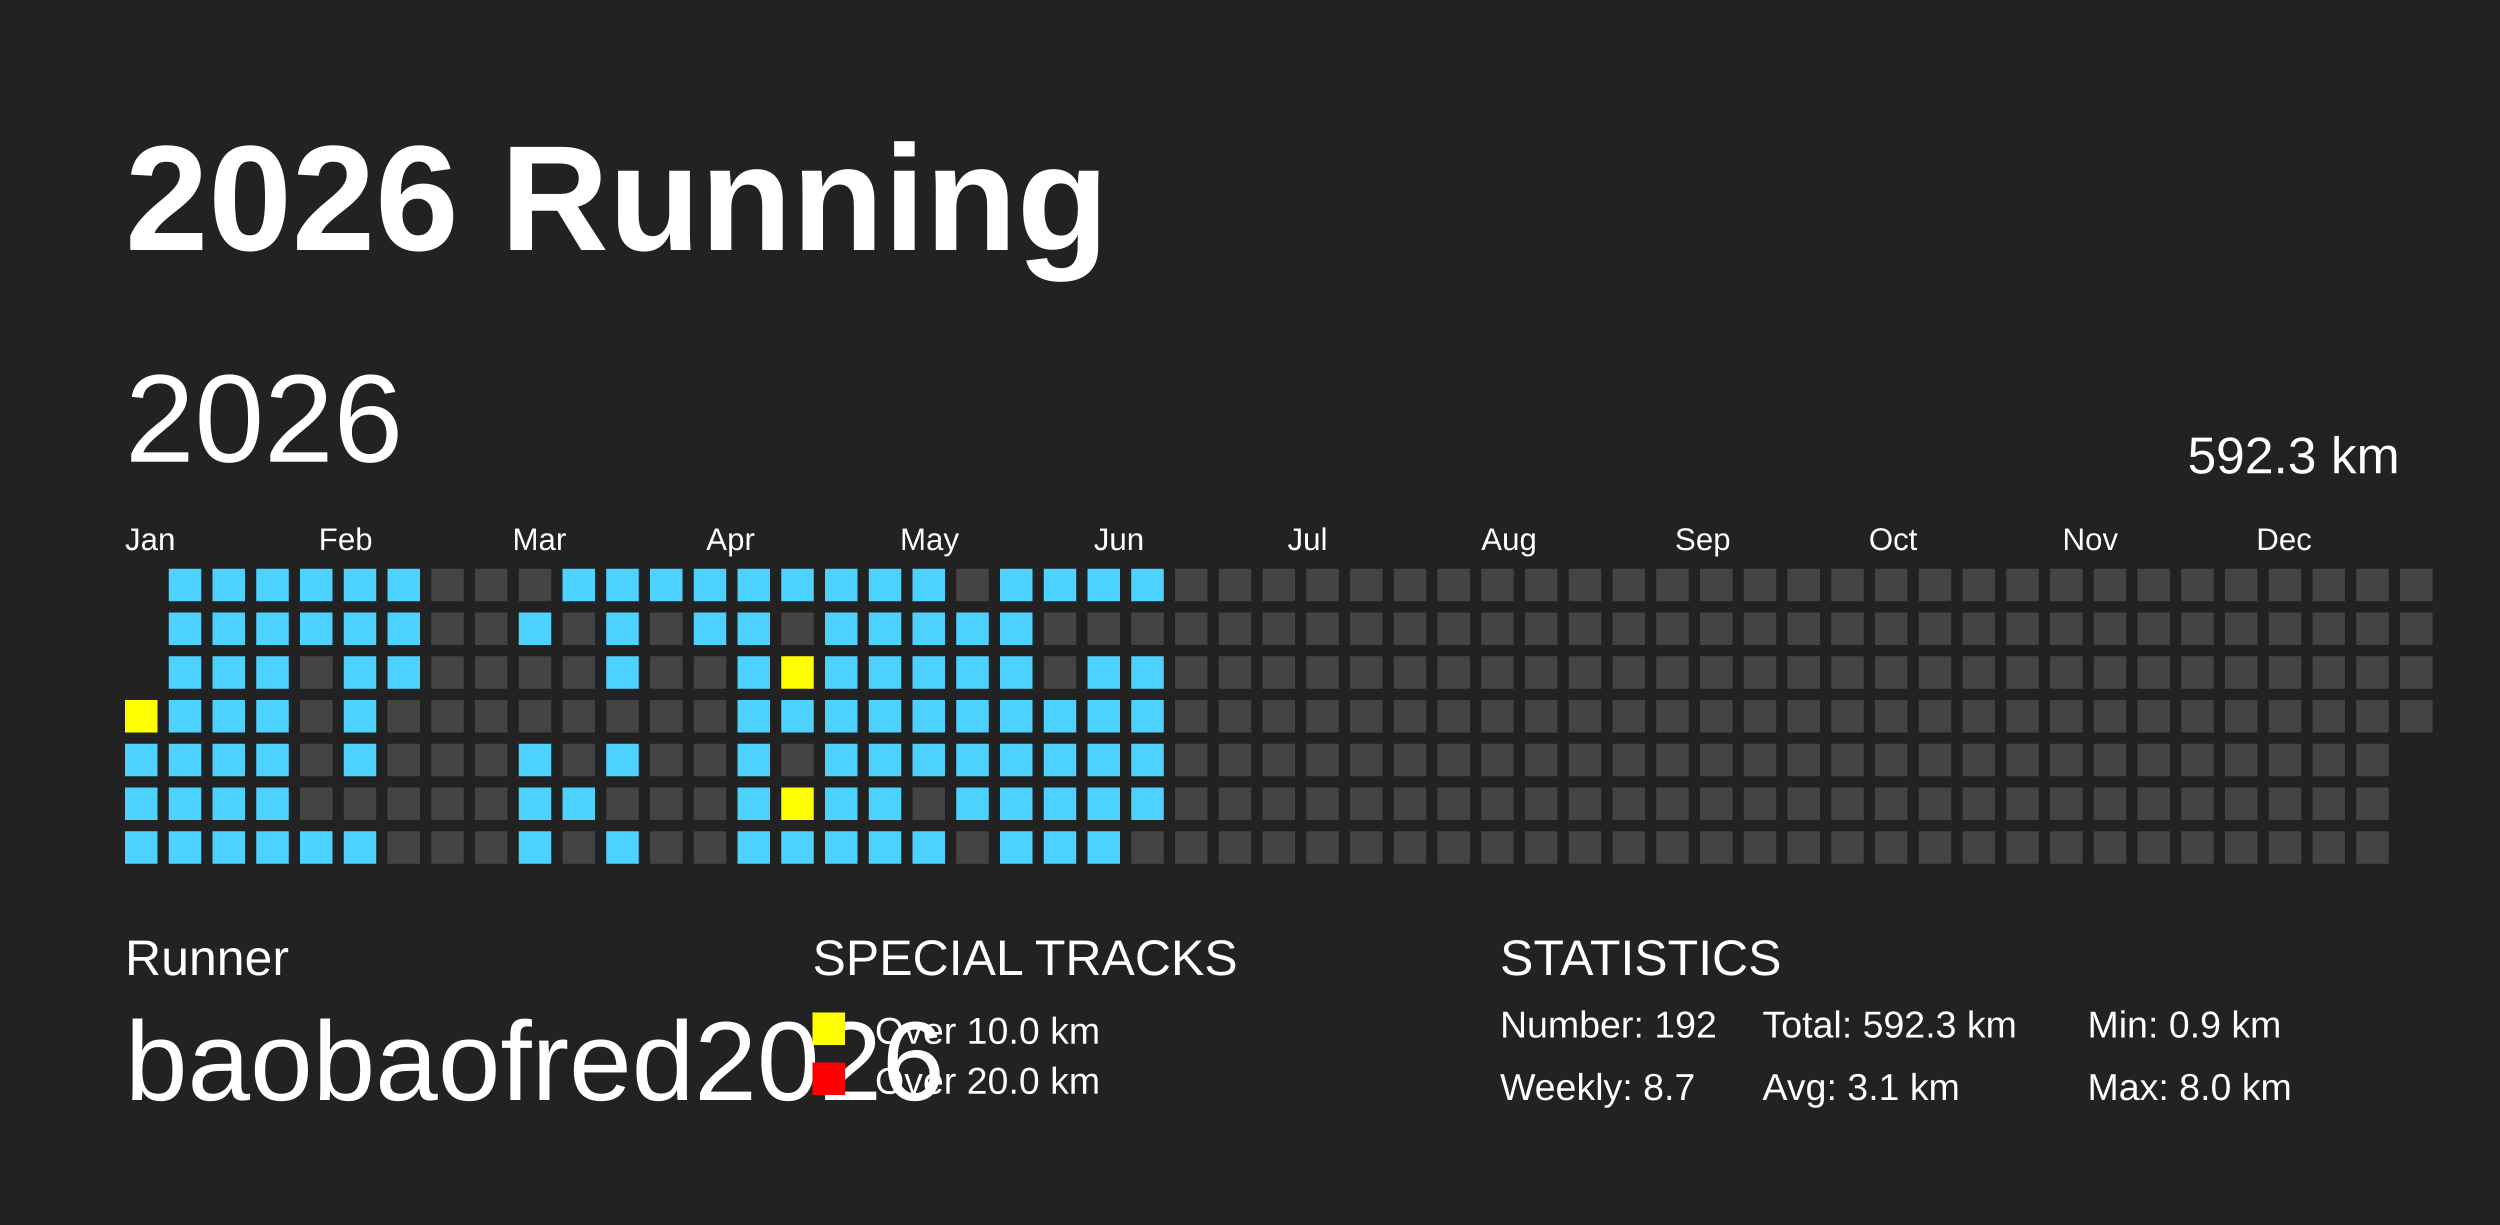
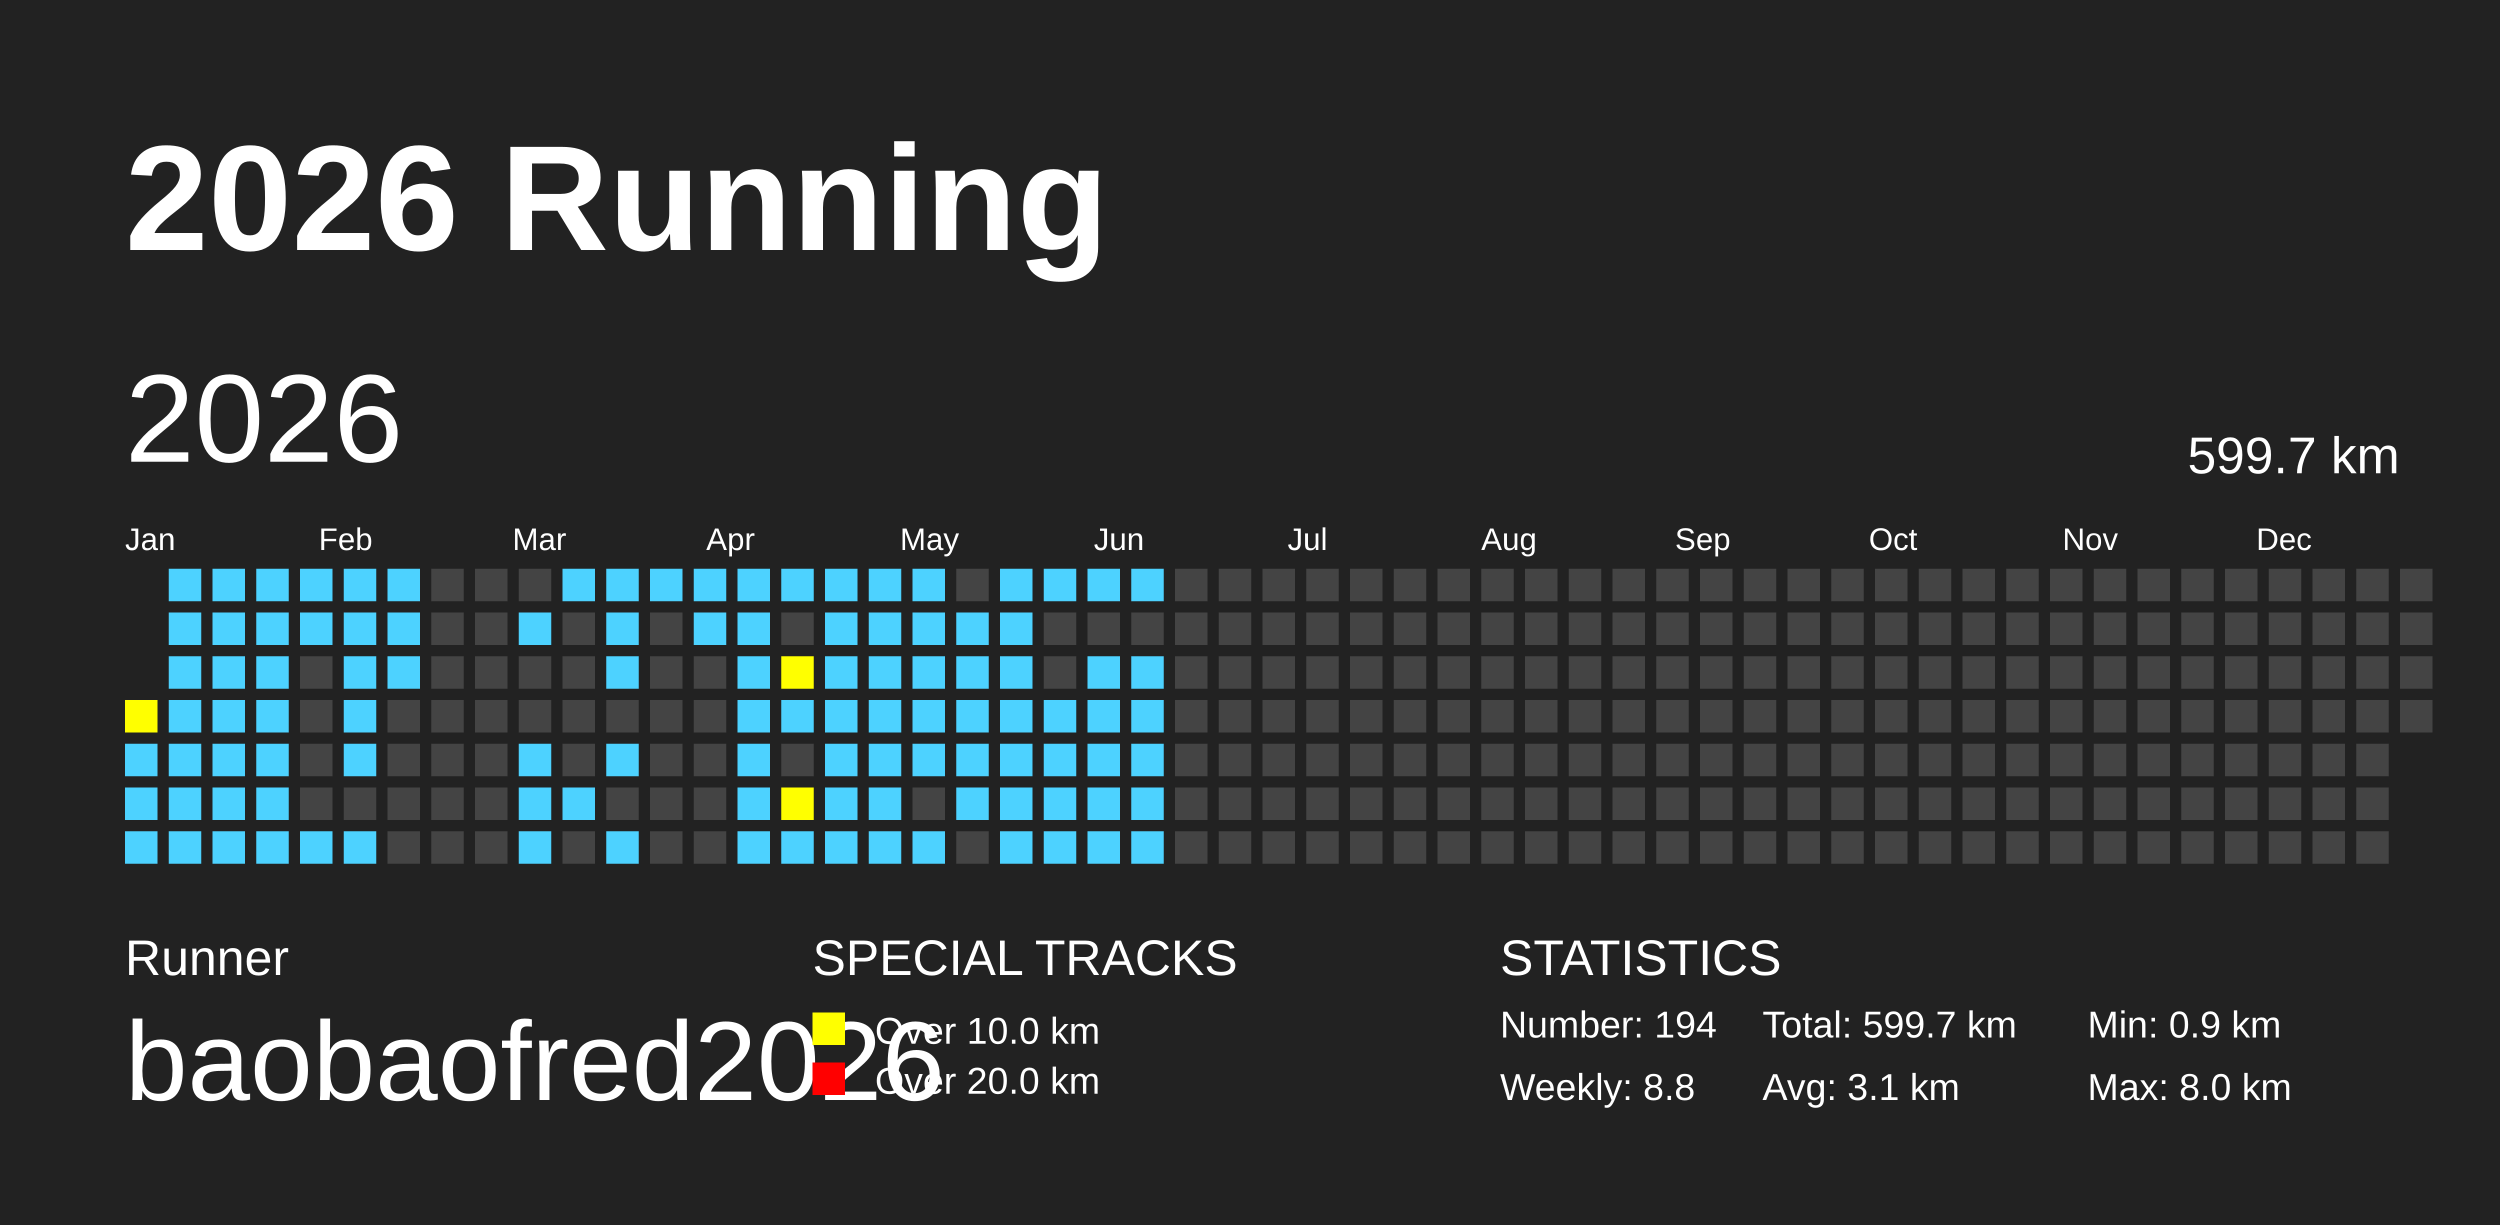
<svg xmlns="http://www.w3.org/2000/svg" baseProfile="full" height="98mm" version="1.1" viewBox="0,0,200,98" width="200mm">
  <defs />
  <rect fill="#222222" height="98" width="200" x="0" y="0" />
  <text fill="#FFFFFF" style="font-size:12px; font-family:Arial; font-weight:bold;" x="10" y="20">2026 Running</text>
  <text fill="#FFFFFF" style="font-size:4px; font-family:Arial" x="10" y="78">Runner</text>
  <text fill="#FFFFFF" style="font-size:9px; font-family:Arial" x="10" y="88">baobaofred2026</text>
  <text fill="#FFFFFF" style="font-size:4px; font-family:Arial" x="65" y="78">SPECIAL TRACKS</text>
  <rect fill="yellow" height="2.6" width="2.6" x="65" y="81" />
  <text fill="#FFFFFF" style="font-size:3px; font-family:Arial" x="70" y="83.5">Over 10.0 km</text>
  <rect fill="red" height="2.6" width="2.6" x="65" y="85" />
  <text fill="#FFFFFF" style="font-size:3px; font-family:Arial" x="70" y="87.5">Over 20.0 km</text>
  <text fill="#FFFFFF" style="font-size:4px; font-family:Arial" x="120" y="78">STATISTICS</text>
-   <text fill="#FFFFFF" style="font-size:3px; font-family:Arial" x="120" y="83">Number: 192</text>
-   <text fill="#FFFFFF" style="font-size:3px; font-family:Arial" x="120" y="88">Weekly: 8.7</text>
-   <text fill="#FFFFFF" style="font-size:3px; font-family:Arial" x="141" y="83">Total: 592.3 km</text>
+   <text fill="#FFFFFF" style="font-size:3px; font-family:Arial" x="120" y="83">Number: 194</text>
+   <text fill="#FFFFFF" style="font-size:3px; font-family:Arial" x="120" y="88">Weekly: 8.8</text>
+   <text fill="#FFFFFF" style="font-size:3px; font-family:Arial" x="141" y="83">Total: 599.7 km</text>
  <text fill="#FFFFFF" style="font-size:3px; font-family:Arial" x="141" y="88">Avg: 3.1 km</text>
  <text fill="#FFFFFF" style="font-size:3px; font-family:Arial" x="167" y="83">Min: 0.9 km</text>
  <text fill="#FFFFFF" style="font-size:3px; font-family:Arial" x="167" y="88">Max: 8.0 km</text>
  <text dominant-baseline="hanging" fill="#FFFFFF" style="font-size:10.0px; font-family:Arial;" x="10" y="30">2026</text>
-   <text dominant-baseline="hanging" fill="#FFFFFF" style="font-size:4.125px; font-family:Arial;" x="175" y="35">592.3 km</text>
+   <text dominant-baseline="hanging" fill="#FFFFFF" style="font-size:4.125px; font-family:Arial;" x="175" y="35">599.7 km</text>
  <text fill="#FFFFFF" style="font-size:2.5px; font-family:Arial" x="10.0" y="44">Jan</text>
  <text fill="#FFFFFF" style="font-size:2.5px; font-family:Arial" x="25.5" y="44">Feb</text>
  <text fill="#FFFFFF" style="font-size:2.5px; font-family:Arial" x="41.0" y="44">Mar</text>
  <text fill="#FFFFFF" style="font-size:2.5px; font-family:Arial" x="56.5" y="44">Apr</text>
  <text fill="#FFFFFF" style="font-size:2.5px; font-family:Arial" x="72.0" y="44">May</text>
  <text fill="#FFFFFF" style="font-size:2.5px; font-family:Arial" x="87.5" y="44">Jun</text>
  <text fill="#FFFFFF" style="font-size:2.5px; font-family:Arial" x="103.0" y="44">Jul</text>
  <text fill="#FFFFFF" style="font-size:2.5px; font-family:Arial" x="118.5" y="44">Aug</text>
  <text fill="#FFFFFF" style="font-size:2.5px; font-family:Arial" x="134.0" y="44">Sep</text>
  <text fill="#FFFFFF" style="font-size:2.5px; font-family:Arial" x="149.5" y="44">Oct</text>
  <text fill="#FFFFFF" style="font-size:2.5px; font-family:Arial" x="165.0" y="44">Nov</text>
  <text fill="#FFFFFF" style="font-size:2.5px; font-family:Arial" x="180.5" y="44">Dec</text>
  <rect fill="yellow" height="2.6" width="2.6" x="10.0" y="56.0" />
  <rect fill="#4DD2FF" height="2.6" width="2.6" x="10.0" y="59.5" />
  <rect fill="#4DD2FF" height="2.6" width="2.6" x="10.0" y="63.0" />
  <rect fill="#4DD2FF" height="2.6" width="2.6" x="10.0" y="66.5" />
  <rect fill="#4DD2FF" height="2.6" width="2.6" x="13.5" y="45.5" />
  <rect fill="#4DD2FF" height="2.6" width="2.6" x="13.5" y="49.0" />
  <rect fill="#4DD2FF" height="2.6" width="2.6" x="13.5" y="52.5" />
  <rect fill="#4DD2FF" height="2.6" width="2.6" x="13.5" y="56.0" />
  <rect fill="#4DD2FF" height="2.6" width="2.6" x="13.5" y="59.5" />
  <rect fill="#4DD2FF" height="2.6" width="2.6" x="13.5" y="63.0" />
  <rect fill="#4DD2FF" height="2.6" width="2.6" x="13.5" y="66.5" />
  <rect fill="#4DD2FF" height="2.6" width="2.6" x="17.0" y="45.5" />
  <rect fill="#4DD2FF" height="2.6" width="2.6" x="17.0" y="49.0" />
  <rect fill="#4DD2FF" height="2.6" width="2.6" x="17.0" y="52.5" />
  <rect fill="#4DD2FF" height="2.6" width="2.6" x="17.0" y="56.0" />
  <rect fill="#4DD2FF" height="2.6" width="2.6" x="17.0" y="59.5" />
  <rect fill="#4DD2FF" height="2.6" width="2.6" x="17.0" y="63.0" />
  <rect fill="#4DD2FF" height="2.6" width="2.6" x="17.0" y="66.5" />
  <rect fill="#4DD2FF" height="2.6" width="2.6" x="20.5" y="45.5" />
  <rect fill="#4DD2FF" height="2.6" width="2.6" x="20.5" y="49.0" />
  <rect fill="#4DD2FF" height="2.6" width="2.6" x="20.5" y="52.5" />
  <rect fill="#4DD2FF" height="2.6" width="2.6" x="20.5" y="56.0" />
  <rect fill="#4DD2FF" height="2.6" width="2.6" x="20.5" y="59.5" />
  <rect fill="#4DD2FF" height="2.6" width="2.6" x="20.5" y="63.0" />
  <rect fill="#4DD2FF" height="2.6" width="2.6" x="20.5" y="66.5" />
  <rect fill="#4DD2FF" height="2.6" width="2.6" x="24.0" y="45.5" />
  <rect fill="#4DD2FF" height="2.6" width="2.6" x="24.0" y="49.0" />
  <rect fill="#444444" height="2.6" width="2.6" x="24.0" y="52.5" />
  <rect fill="#444444" height="2.6" width="2.6" x="24.0" y="56.0" />
  <rect fill="#444444" height="2.6" width="2.6" x="24.0" y="59.5" />
  <rect fill="#444444" height="2.6" width="2.6" x="24.0" y="63.0" />
  <rect fill="#4DD2FF" height="2.6" width="2.6" x="24.0" y="66.5" />
  <rect fill="#4DD2FF" height="2.6" width="2.6" x="27.5" y="45.5" />
  <rect fill="#4DD2FF" height="2.6" width="2.6" x="27.5" y="49.0" />
  <rect fill="#4DD2FF" height="2.6" width="2.6" x="27.5" y="52.5" />
  <rect fill="#4DD2FF" height="2.6" width="2.6" x="27.5" y="56.0" />
  <rect fill="#4DD2FF" height="2.6" width="2.6" x="27.5" y="59.5" />
  <rect fill="#444444" height="2.6" width="2.6" x="27.5" y="63.0" />
  <rect fill="#4DD2FF" height="2.6" width="2.6" x="27.5" y="66.5" />
  <rect fill="#4DD2FF" height="2.6" width="2.6" x="31.0" y="45.5" />
  <rect fill="#4DD2FF" height="2.6" width="2.6" x="31.0" y="49.0" />
  <rect fill="#4DD2FF" height="2.6" width="2.6" x="31.0" y="52.5" />
  <rect fill="#444444" height="2.6" width="2.6" x="31.0" y="56.0" />
  <rect fill="#444444" height="2.6" width="2.6" x="31.0" y="59.5" />
  <rect fill="#444444" height="2.6" width="2.6" x="31.0" y="63.0" />
  <rect fill="#444444" height="2.6" width="2.6" x="31.0" y="66.5" />
  <rect fill="#444444" height="2.6" width="2.6" x="34.5" y="45.5" />
  <rect fill="#444444" height="2.6" width="2.6" x="34.5" y="49.0" />
  <rect fill="#444444" height="2.6" width="2.6" x="34.5" y="52.5" />
  <rect fill="#444444" height="2.6" width="2.6" x="34.5" y="56.0" />
  <rect fill="#444444" height="2.6" width="2.6" x="34.5" y="59.5" />
  <rect fill="#444444" height="2.6" width="2.6" x="34.5" y="63.0" />
  <rect fill="#444444" height="2.6" width="2.6" x="34.5" y="66.5" />
  <rect fill="#444444" height="2.6" width="2.6" x="38.0" y="45.5" />
  <rect fill="#444444" height="2.6" width="2.6" x="38.0" y="49.0" />
  <rect fill="#444444" height="2.6" width="2.6" x="38.0" y="52.5" />
  <rect fill="#444444" height="2.6" width="2.6" x="38.0" y="56.0" />
  <rect fill="#444444" height="2.6" width="2.6" x="38.0" y="59.5" />
  <rect fill="#444444" height="2.6" width="2.6" x="38.0" y="63.0" />
  <rect fill="#444444" height="2.6" width="2.6" x="38.0" y="66.5" />
  <rect fill="#444444" height="2.6" width="2.6" x="41.5" y="45.5" />
  <rect fill="#4DD2FF" height="2.6" width="2.6" x="41.5" y="49.0" />
  <rect fill="#444444" height="2.6" width="2.6" x="41.5" y="52.5" />
  <rect fill="#444444" height="2.6" width="2.6" x="41.5" y="56.0" />
  <rect fill="#4DD2FF" height="2.6" width="2.6" x="41.5" y="59.5" />
  <rect fill="#4DD2FF" height="2.6" width="2.6" x="41.5" y="63.0" />
  <rect fill="#4DD2FF" height="2.6" width="2.6" x="41.5" y="66.5" />
  <rect fill="#4DD2FF" height="2.6" width="2.6" x="45.0" y="45.5" />
  <rect fill="#444444" height="2.6" width="2.6" x="45.0" y="49.0" />
  <rect fill="#444444" height="2.6" width="2.6" x="45.0" y="52.5" />
  <rect fill="#444444" height="2.6" width="2.6" x="45.0" y="56.0" />
  <rect fill="#444444" height="2.6" width="2.6" x="45.0" y="59.5" />
  <rect fill="#4DD2FF" height="2.6" width="2.6" x="45.0" y="63.0" />
  <rect fill="#444444" height="2.6" width="2.6" x="45.0" y="66.5" />
  <rect fill="#4DD2FF" height="2.6" width="2.6" x="48.5" y="45.5" />
  <rect fill="#4DD2FF" height="2.6" width="2.6" x="48.5" y="49.0" />
  <rect fill="#4DD2FF" height="2.6" width="2.6" x="48.5" y="52.5" />
  <rect fill="#444444" height="2.6" width="2.6" x="48.5" y="56.0" />
  <rect fill="#4DD2FF" height="2.6" width="2.6" x="48.5" y="59.5" />
  <rect fill="#444444" height="2.6" width="2.6" x="48.5" y="63.0" />
  <rect fill="#4DD2FF" height="2.6" width="2.6" x="48.5" y="66.5" />
  <rect fill="#4DD2FF" height="2.6" width="2.6" x="52.0" y="45.5" />
  <rect fill="#444444" height="2.6" width="2.6" x="52.0" y="49.0" />
  <rect fill="#444444" height="2.6" width="2.6" x="52.0" y="52.5" />
  <rect fill="#444444" height="2.6" width="2.6" x="52.0" y="56.0" />
  <rect fill="#444444" height="2.6" width="2.6" x="52.0" y="59.5" />
  <rect fill="#444444" height="2.6" width="2.6" x="52.0" y="63.0" />
  <rect fill="#444444" height="2.6" width="2.6" x="52.0" y="66.5" />
  <rect fill="#4DD2FF" height="2.6" width="2.6" x="55.5" y="45.5" />
  <rect fill="#4DD2FF" height="2.6" width="2.6" x="55.5" y="49.0" />
  <rect fill="#444444" height="2.6" width="2.6" x="55.5" y="52.5" />
  <rect fill="#444444" height="2.6" width="2.6" x="55.5" y="56.0" />
  <rect fill="#444444" height="2.6" width="2.6" x="55.5" y="59.5" />
  <rect fill="#444444" height="2.6" width="2.6" x="55.5" y="63.0" />
  <rect fill="#444444" height="2.6" width="2.6" x="55.5" y="66.5" />
  <rect fill="#4DD2FF" height="2.6" width="2.6" x="59.0" y="45.5" />
  <rect fill="#4DD2FF" height="2.6" width="2.6" x="59.0" y="49.0" />
  <rect fill="#4DD2FF" height="2.6" width="2.6" x="59.0" y="52.5" />
  <rect fill="#4DD2FF" height="2.6" width="2.6" x="59.0" y="56.0" />
  <rect fill="#4DD2FF" height="2.6" width="2.6" x="59.0" y="59.5" />
  <rect fill="#4DD2FF" height="2.6" width="2.6" x="59.0" y="63.0" />
  <rect fill="#4DD2FF" height="2.6" width="2.6" x="59.0" y="66.5" />
  <rect fill="#4DD2FF" height="2.6" width="2.6" x="62.5" y="45.5" />
  <rect fill="#444444" height="2.6" width="2.6" x="62.5" y="49.0" />
  <rect fill="yellow" height="2.6" width="2.6" x="62.5" y="52.5" />
  <rect fill="#4DD2FF" height="2.6" width="2.6" x="62.5" y="56.0" />
  <rect fill="#444444" height="2.6" width="2.6" x="62.5" y="59.5" />
  <rect fill="yellow" height="2.6" width="2.6" x="62.5" y="63.0" />
  <rect fill="#4DD2FF" height="2.6" width="2.6" x="62.5" y="66.5" />
  <rect fill="#4DD2FF" height="2.6" width="2.6" x="66.0" y="45.5" />
  <rect fill="#4DD2FF" height="2.6" width="2.6" x="66.0" y="49.0" />
  <rect fill="#4DD2FF" height="2.6" width="2.6" x="66.0" y="52.5" />
  <rect fill="#4DD2FF" height="2.6" width="2.6" x="66.0" y="56.0" />
  <rect fill="#4DD2FF" height="2.6" width="2.6" x="66.0" y="59.5" />
  <rect fill="#4DD2FF" height="2.6" width="2.6" x="66.0" y="63.0" />
  <rect fill="#4DD2FF" height="2.6" width="2.6" x="66.0" y="66.5" />
  <rect fill="#4DD2FF" height="2.6" width="2.6" x="69.5" y="45.5" />
  <rect fill="#4DD2FF" height="2.6" width="2.6" x="69.5" y="49.0" />
  <rect fill="#4DD2FF" height="2.6" width="2.6" x="69.5" y="52.5" />
  <rect fill="#4DD2FF" height="2.6" width="2.6" x="69.5" y="56.0" />
  <rect fill="#4DD2FF" height="2.6" width="2.6" x="69.5" y="59.5" />
  <rect fill="#4DD2FF" height="2.6" width="2.6" x="69.5" y="63.0" />
  <rect fill="#4DD2FF" height="2.6" width="2.6" x="69.5" y="66.5" />
  <rect fill="#4DD2FF" height="2.6" width="2.6" x="73.0" y="45.5" />
  <rect fill="#4DD2FF" height="2.6" width="2.6" x="73.0" y="49.0" />
  <rect fill="#4DD2FF" height="2.6" width="2.6" x="73.0" y="52.5" />
  <rect fill="#4DD2FF" height="2.6" width="2.6" x="73.0" y="56.0" />
  <rect fill="#4DD2FF" height="2.6" width="2.6" x="73.0" y="59.5" />
  <rect fill="#444444" height="2.6" width="2.6" x="73.0" y="63.0" />
  <rect fill="#4DD2FF" height="2.6" width="2.6" x="73.0" y="66.5" />
  <rect fill="#444444" height="2.6" width="2.6" x="76.5" y="45.5" />
  <rect fill="#4DD2FF" height="2.6" width="2.6" x="76.5" y="49.0" />
  <rect fill="#4DD2FF" height="2.6" width="2.6" x="76.5" y="52.5" />
  <rect fill="#4DD2FF" height="2.6" width="2.6" x="76.5" y="56.0" />
  <rect fill="#4DD2FF" height="2.6" width="2.6" x="76.5" y="59.5" />
  <rect fill="#4DD2FF" height="2.6" width="2.6" x="76.5" y="63.0" />
  <rect fill="#444444" height="2.6" width="2.6" x="76.5" y="66.5" />
  <rect fill="#4DD2FF" height="2.6" width="2.6" x="80.0" y="45.5" />
  <rect fill="#4DD2FF" height="2.6" width="2.6" x="80.0" y="49.0" />
  <rect fill="#4DD2FF" height="2.6" width="2.6" x="80.0" y="52.5" />
  <rect fill="#4DD2FF" height="2.6" width="2.6" x="80.0" y="56.0" />
  <rect fill="#4DD2FF" height="2.6" width="2.6" x="80.0" y="59.5" />
  <rect fill="#4DD2FF" height="2.6" width="2.6" x="80.0" y="63.0" />
  <rect fill="#4DD2FF" height="2.6" width="2.6" x="80.0" y="66.5" />
  <rect fill="#4DD2FF" height="2.6" width="2.6" x="83.5" y="45.5" />
  <rect fill="#444444" height="2.6" width="2.6" x="83.5" y="49.0" />
  <rect fill="#444444" height="2.6" width="2.6" x="83.5" y="52.5" />
  <rect fill="#4DD2FF" height="2.6" width="2.6" x="83.5" y="56.0" />
  <rect fill="#4DD2FF" height="2.6" width="2.6" x="83.5" y="59.5" />
  <rect fill="#4DD2FF" height="2.6" width="2.6" x="83.5" y="63.0" />
  <rect fill="#4DD2FF" height="2.6" width="2.6" x="83.5" y="66.5" />
  <rect fill="#4DD2FF" height="2.6" width="2.6" x="87.0" y="45.5" />
  <rect fill="#444444" height="2.6" width="2.6" x="87.0" y="49.0" />
  <rect fill="#4DD2FF" height="2.6" width="2.6" x="87.0" y="52.5" />
  <rect fill="#4DD2FF" height="2.6" width="2.6" x="87.0" y="56.0" />
  <rect fill="#4DD2FF" height="2.6" width="2.6" x="87.0" y="59.5" />
  <rect fill="#4DD2FF" height="2.6" width="2.6" x="87.0" y="63.0" />
  <rect fill="#4DD2FF" height="2.6" width="2.6" x="87.0" y="66.5" />
  <rect fill="#4DD2FF" height="2.6" width="2.6" x="90.5" y="45.5" />
  <rect fill="#444444" height="2.6" width="2.6" x="90.5" y="49.0" />
  <rect fill="#4DD2FF" height="2.6" width="2.6" x="90.5" y="52.5" />
  <rect fill="#4DD2FF" height="2.6" width="2.6" x="90.5" y="56.0" />
  <rect fill="#4DD2FF" height="2.6" width="2.6" x="90.5" y="59.5" />
  <rect fill="#4DD2FF" height="2.6" width="2.6" x="90.5" y="63.0" />
-   <rect fill="#444444" height="2.6" width="2.6" x="90.5" y="66.5" />
+   <rect fill="#4DD2FF" height="2.6" width="2.6" x="90.5" y="66.5" />
  <rect fill="#444444" height="2.6" width="2.6" x="94.0" y="45.5" />
  <rect fill="#444444" height="2.6" width="2.6" x="94.0" y="49.0" />
  <rect fill="#444444" height="2.6" width="2.6" x="94.0" y="52.5" />
  <rect fill="#444444" height="2.6" width="2.6" x="94.0" y="56.0" />
  <rect fill="#444444" height="2.6" width="2.6" x="94.0" y="59.5" />
  <rect fill="#444444" height="2.6" width="2.6" x="94.0" y="63.0" />
  <rect fill="#444444" height="2.6" width="2.6" x="94.0" y="66.5" />
  <rect fill="#444444" height="2.6" width="2.6" x="97.5" y="45.5" />
  <rect fill="#444444" height="2.6" width="2.6" x="97.5" y="49.0" />
  <rect fill="#444444" height="2.6" width="2.6" x="97.5" y="52.5" />
  <rect fill="#444444" height="2.6" width="2.6" x="97.5" y="56.0" />
  <rect fill="#444444" height="2.6" width="2.6" x="97.5" y="59.5" />
  <rect fill="#444444" height="2.6" width="2.6" x="97.5" y="63.0" />
  <rect fill="#444444" height="2.6" width="2.6" x="97.5" y="66.5" />
  <rect fill="#444444" height="2.6" width="2.6" x="101.0" y="45.5" />
  <rect fill="#444444" height="2.6" width="2.6" x="101.0" y="49.0" />
  <rect fill="#444444" height="2.6" width="2.6" x="101.0" y="52.5" />
  <rect fill="#444444" height="2.6" width="2.6" x="101.0" y="56.0" />
  <rect fill="#444444" height="2.6" width="2.6" x="101.0" y="59.5" />
  <rect fill="#444444" height="2.6" width="2.6" x="101.0" y="63.0" />
  <rect fill="#444444" height="2.6" width="2.6" x="101.0" y="66.5" />
  <rect fill="#444444" height="2.6" width="2.6" x="104.5" y="45.5" />
  <rect fill="#444444" height="2.6" width="2.6" x="104.5" y="49.0" />
  <rect fill="#444444" height="2.6" width="2.6" x="104.5" y="52.5" />
  <rect fill="#444444" height="2.6" width="2.6" x="104.5" y="56.0" />
  <rect fill="#444444" height="2.6" width="2.6" x="104.5" y="59.5" />
  <rect fill="#444444" height="2.6" width="2.6" x="104.5" y="63.0" />
  <rect fill="#444444" height="2.6" width="2.6" x="104.5" y="66.5" />
  <rect fill="#444444" height="2.6" width="2.6" x="108.0" y="45.5" />
  <rect fill="#444444" height="2.6" width="2.6" x="108.0" y="49.0" />
  <rect fill="#444444" height="2.6" width="2.6" x="108.0" y="52.5" />
  <rect fill="#444444" height="2.6" width="2.6" x="108.0" y="56.0" />
  <rect fill="#444444" height="2.6" width="2.6" x="108.0" y="59.5" />
  <rect fill="#444444" height="2.6" width="2.6" x="108.0" y="63.0" />
  <rect fill="#444444" height="2.6" width="2.6" x="108.0" y="66.5" />
  <rect fill="#444444" height="2.6" width="2.6" x="111.5" y="45.5" />
  <rect fill="#444444" height="2.6" width="2.6" x="111.5" y="49.0" />
  <rect fill="#444444" height="2.6" width="2.6" x="111.5" y="52.5" />
  <rect fill="#444444" height="2.6" width="2.6" x="111.5" y="56.0" />
  <rect fill="#444444" height="2.6" width="2.6" x="111.5" y="59.5" />
  <rect fill="#444444" height="2.6" width="2.6" x="111.5" y="63.0" />
  <rect fill="#444444" height="2.6" width="2.6" x="111.5" y="66.5" />
  <rect fill="#444444" height="2.6" width="2.6" x="115.0" y="45.5" />
  <rect fill="#444444" height="2.6" width="2.6" x="115.0" y="49.0" />
  <rect fill="#444444" height="2.6" width="2.6" x="115.0" y="52.5" />
  <rect fill="#444444" height="2.6" width="2.6" x="115.0" y="56.0" />
  <rect fill="#444444" height="2.6" width="2.6" x="115.0" y="59.5" />
  <rect fill="#444444" height="2.6" width="2.6" x="115.0" y="63.0" />
  <rect fill="#444444" height="2.6" width="2.6" x="115.0" y="66.5" />
  <rect fill="#444444" height="2.6" width="2.6" x="118.5" y="45.5" />
  <rect fill="#444444" height="2.6" width="2.6" x="118.5" y="49.0" />
  <rect fill="#444444" height="2.6" width="2.6" x="118.5" y="52.5" />
  <rect fill="#444444" height="2.6" width="2.6" x="118.5" y="56.0" />
  <rect fill="#444444" height="2.6" width="2.6" x="118.5" y="59.5" />
  <rect fill="#444444" height="2.6" width="2.6" x="118.5" y="63.0" />
  <rect fill="#444444" height="2.6" width="2.6" x="118.5" y="66.5" />
  <rect fill="#444444" height="2.6" width="2.6" x="122.0" y="45.5" />
  <rect fill="#444444" height="2.6" width="2.6" x="122.0" y="49.0" />
  <rect fill="#444444" height="2.6" width="2.6" x="122.0" y="52.5" />
  <rect fill="#444444" height="2.6" width="2.6" x="122.0" y="56.0" />
  <rect fill="#444444" height="2.6" width="2.6" x="122.0" y="59.5" />
  <rect fill="#444444" height="2.6" width="2.6" x="122.0" y="63.0" />
  <rect fill="#444444" height="2.6" width="2.6" x="122.0" y="66.5" />
  <rect fill="#444444" height="2.6" width="2.6" x="125.5" y="45.5" />
  <rect fill="#444444" height="2.6" width="2.6" x="125.5" y="49.0" />
  <rect fill="#444444" height="2.6" width="2.6" x="125.5" y="52.5" />
  <rect fill="#444444" height="2.6" width="2.6" x="125.5" y="56.0" />
  <rect fill="#444444" height="2.6" width="2.6" x="125.5" y="59.5" />
  <rect fill="#444444" height="2.6" width="2.6" x="125.5" y="63.0" />
  <rect fill="#444444" height="2.6" width="2.6" x="125.5" y="66.5" />
  <rect fill="#444444" height="2.6" width="2.6" x="129.0" y="45.5" />
  <rect fill="#444444" height="2.6" width="2.6" x="129.0" y="49.0" />
  <rect fill="#444444" height="2.6" width="2.6" x="129.0" y="52.5" />
  <rect fill="#444444" height="2.6" width="2.6" x="129.0" y="56.0" />
  <rect fill="#444444" height="2.6" width="2.6" x="129.0" y="59.5" />
  <rect fill="#444444" height="2.6" width="2.6" x="129.0" y="63.0" />
  <rect fill="#444444" height="2.6" width="2.6" x="129.0" y="66.5" />
  <rect fill="#444444" height="2.6" width="2.6" x="132.5" y="45.5" />
  <rect fill="#444444" height="2.6" width="2.6" x="132.5" y="49.0" />
  <rect fill="#444444" height="2.6" width="2.6" x="132.5" y="52.5" />
  <rect fill="#444444" height="2.6" width="2.6" x="132.5" y="56.0" />
  <rect fill="#444444" height="2.6" width="2.6" x="132.5" y="59.5" />
  <rect fill="#444444" height="2.6" width="2.6" x="132.5" y="63.0" />
  <rect fill="#444444" height="2.6" width="2.6" x="132.5" y="66.5" />
  <rect fill="#444444" height="2.6" width="2.6" x="136.0" y="45.5" />
  <rect fill="#444444" height="2.6" width="2.6" x="136.0" y="49.0" />
  <rect fill="#444444" height="2.6" width="2.6" x="136.0" y="52.5" />
  <rect fill="#444444" height="2.6" width="2.6" x="136.0" y="56.0" />
  <rect fill="#444444" height="2.6" width="2.6" x="136.0" y="59.5" />
  <rect fill="#444444" height="2.6" width="2.6" x="136.0" y="63.0" />
  <rect fill="#444444" height="2.6" width="2.6" x="136.0" y="66.5" />
  <rect fill="#444444" height="2.6" width="2.6" x="139.5" y="45.5" />
  <rect fill="#444444" height="2.6" width="2.6" x="139.5" y="49.0" />
  <rect fill="#444444" height="2.6" width="2.6" x="139.5" y="52.5" />
  <rect fill="#444444" height="2.6" width="2.6" x="139.5" y="56.0" />
  <rect fill="#444444" height="2.6" width="2.6" x="139.5" y="59.5" />
  <rect fill="#444444" height="2.6" width="2.6" x="139.5" y="63.0" />
  <rect fill="#444444" height="2.6" width="2.6" x="139.5" y="66.5" />
  <rect fill="#444444" height="2.6" width="2.6" x="143.0" y="45.5" />
  <rect fill="#444444" height="2.6" width="2.6" x="143.0" y="49.0" />
  <rect fill="#444444" height="2.6" width="2.6" x="143.0" y="52.5" />
  <rect fill="#444444" height="2.6" width="2.6" x="143.0" y="56.0" />
  <rect fill="#444444" height="2.6" width="2.6" x="143.0" y="59.5" />
  <rect fill="#444444" height="2.6" width="2.6" x="143.0" y="63.0" />
  <rect fill="#444444" height="2.6" width="2.6" x="143.0" y="66.5" />
  <rect fill="#444444" height="2.6" width="2.6" x="146.5" y="45.5" />
  <rect fill="#444444" height="2.6" width="2.6" x="146.5" y="49.0" />
  <rect fill="#444444" height="2.6" width="2.6" x="146.5" y="52.5" />
  <rect fill="#444444" height="2.6" width="2.6" x="146.5" y="56.0" />
  <rect fill="#444444" height="2.6" width="2.6" x="146.5" y="59.5" />
  <rect fill="#444444" height="2.6" width="2.6" x="146.5" y="63.0" />
  <rect fill="#444444" height="2.6" width="2.6" x="146.5" y="66.5" />
  <rect fill="#444444" height="2.6" width="2.6" x="150.0" y="45.5" />
  <rect fill="#444444" height="2.6" width="2.6" x="150.0" y="49.0" />
  <rect fill="#444444" height="2.6" width="2.6" x="150.0" y="52.5" />
  <rect fill="#444444" height="2.6" width="2.6" x="150.0" y="56.0" />
  <rect fill="#444444" height="2.6" width="2.6" x="150.0" y="59.5" />
  <rect fill="#444444" height="2.6" width="2.6" x="150.0" y="63.0" />
  <rect fill="#444444" height="2.6" width="2.6" x="150.0" y="66.5" />
  <rect fill="#444444" height="2.6" width="2.6" x="153.5" y="45.5" />
  <rect fill="#444444" height="2.6" width="2.6" x="153.5" y="49.0" />
  <rect fill="#444444" height="2.6" width="2.6" x="153.5" y="52.5" />
  <rect fill="#444444" height="2.6" width="2.6" x="153.5" y="56.0" />
  <rect fill="#444444" height="2.6" width="2.6" x="153.5" y="59.5" />
  <rect fill="#444444" height="2.6" width="2.6" x="153.5" y="63.0" />
  <rect fill="#444444" height="2.6" width="2.6" x="153.5" y="66.5" />
  <rect fill="#444444" height="2.6" width="2.6" x="157.0" y="45.5" />
  <rect fill="#444444" height="2.6" width="2.6" x="157.0" y="49.0" />
  <rect fill="#444444" height="2.6" width="2.6" x="157.0" y="52.5" />
  <rect fill="#444444" height="2.6" width="2.6" x="157.0" y="56.0" />
  <rect fill="#444444" height="2.6" width="2.6" x="157.0" y="59.5" />
  <rect fill="#444444" height="2.6" width="2.6" x="157.0" y="63.0" />
  <rect fill="#444444" height="2.6" width="2.6" x="157.0" y="66.5" />
  <rect fill="#444444" height="2.6" width="2.6" x="160.5" y="45.5" />
  <rect fill="#444444" height="2.6" width="2.6" x="160.5" y="49.0" />
  <rect fill="#444444" height="2.6" width="2.6" x="160.5" y="52.5" />
  <rect fill="#444444" height="2.6" width="2.6" x="160.5" y="56.0" />
  <rect fill="#444444" height="2.6" width="2.6" x="160.5" y="59.5" />
  <rect fill="#444444" height="2.6" width="2.6" x="160.5" y="63.0" />
  <rect fill="#444444" height="2.6" width="2.6" x="160.5" y="66.5" />
  <rect fill="#444444" height="2.6" width="2.6" x="164.0" y="45.5" />
  <rect fill="#444444" height="2.6" width="2.6" x="164.0" y="49.0" />
  <rect fill="#444444" height="2.6" width="2.6" x="164.0" y="52.5" />
  <rect fill="#444444" height="2.6" width="2.6" x="164.0" y="56.0" />
  <rect fill="#444444" height="2.6" width="2.6" x="164.0" y="59.5" />
  <rect fill="#444444" height="2.6" width="2.6" x="164.0" y="63.0" />
  <rect fill="#444444" height="2.6" width="2.6" x="164.0" y="66.5" />
  <rect fill="#444444" height="2.6" width="2.6" x="167.5" y="45.5" />
  <rect fill="#444444" height="2.6" width="2.6" x="167.5" y="49.0" />
  <rect fill="#444444" height="2.6" width="2.6" x="167.5" y="52.5" />
  <rect fill="#444444" height="2.6" width="2.6" x="167.5" y="56.0" />
  <rect fill="#444444" height="2.6" width="2.6" x="167.5" y="59.5" />
  <rect fill="#444444" height="2.6" width="2.6" x="167.5" y="63.0" />
  <rect fill="#444444" height="2.6" width="2.6" x="167.5" y="66.5" />
  <rect fill="#444444" height="2.6" width="2.6" x="171.0" y="45.5" />
  <rect fill="#444444" height="2.6" width="2.6" x="171.0" y="49.0" />
  <rect fill="#444444" height="2.6" width="2.6" x="171.0" y="52.5" />
  <rect fill="#444444" height="2.6" width="2.6" x="171.0" y="56.0" />
  <rect fill="#444444" height="2.6" width="2.6" x="171.0" y="59.5" />
  <rect fill="#444444" height="2.6" width="2.6" x="171.0" y="63.0" />
  <rect fill="#444444" height="2.6" width="2.6" x="171.0" y="66.5" />
  <rect fill="#444444" height="2.6" width="2.6" x="174.5" y="45.5" />
  <rect fill="#444444" height="2.6" width="2.6" x="174.5" y="49.0" />
  <rect fill="#444444" height="2.6" width="2.6" x="174.5" y="52.5" />
  <rect fill="#444444" height="2.6" width="2.6" x="174.5" y="56.0" />
  <rect fill="#444444" height="2.6" width="2.6" x="174.5" y="59.5" />
  <rect fill="#444444" height="2.6" width="2.6" x="174.5" y="63.0" />
  <rect fill="#444444" height="2.6" width="2.6" x="174.5" y="66.5" />
  <rect fill="#444444" height="2.6" width="2.6" x="178.0" y="45.5" />
  <rect fill="#444444" height="2.6" width="2.6" x="178.0" y="49.0" />
  <rect fill="#444444" height="2.6" width="2.6" x="178.0" y="52.5" />
  <rect fill="#444444" height="2.6" width="2.6" x="178.0" y="56.0" />
  <rect fill="#444444" height="2.6" width="2.6" x="178.0" y="59.5" />
  <rect fill="#444444" height="2.6" width="2.6" x="178.0" y="63.0" />
  <rect fill="#444444" height="2.6" width="2.6" x="178.0" y="66.5" />
  <rect fill="#444444" height="2.6" width="2.6" x="181.5" y="45.5" />
  <rect fill="#444444" height="2.6" width="2.6" x="181.5" y="49.0" />
  <rect fill="#444444" height="2.6" width="2.6" x="181.5" y="52.5" />
  <rect fill="#444444" height="2.6" width="2.6" x="181.5" y="56.0" />
  <rect fill="#444444" height="2.6" width="2.6" x="181.5" y="59.5" />
  <rect fill="#444444" height="2.6" width="2.6" x="181.5" y="63.0" />
  <rect fill="#444444" height="2.6" width="2.6" x="181.5" y="66.5" />
  <rect fill="#444444" height="2.6" width="2.6" x="185.0" y="45.5" />
  <rect fill="#444444" height="2.6" width="2.6" x="185.0" y="49.0" />
  <rect fill="#444444" height="2.6" width="2.6" x="185.0" y="52.5" />
  <rect fill="#444444" height="2.6" width="2.6" x="185.0" y="56.0" />
  <rect fill="#444444" height="2.6" width="2.6" x="185.0" y="59.5" />
  <rect fill="#444444" height="2.6" width="2.6" x="185.0" y="63.0" />
  <rect fill="#444444" height="2.6" width="2.6" x="185.0" y="66.5" />
  <rect fill="#444444" height="2.6" width="2.6" x="188.5" y="45.5" />
  <rect fill="#444444" height="2.6" width="2.6" x="188.5" y="49.0" />
  <rect fill="#444444" height="2.6" width="2.6" x="188.5" y="52.5" />
  <rect fill="#444444" height="2.6" width="2.6" x="188.5" y="56.0" />
  <rect fill="#444444" height="2.6" width="2.6" x="188.5" y="59.5" />
  <rect fill="#444444" height="2.6" width="2.6" x="188.5" y="63.0" />
  <rect fill="#444444" height="2.6" width="2.6" x="188.5" y="66.5" />
  <rect fill="#444444" height="2.6" width="2.6" x="192.0" y="45.5" />
  <rect fill="#444444" height="2.6" width="2.6" x="192.0" y="49.0" />
  <rect fill="#444444" height="2.6" width="2.6" x="192.0" y="52.5" />
  <rect fill="#444444" height="2.6" width="2.6" x="192.0" y="56.0" />
</svg>
